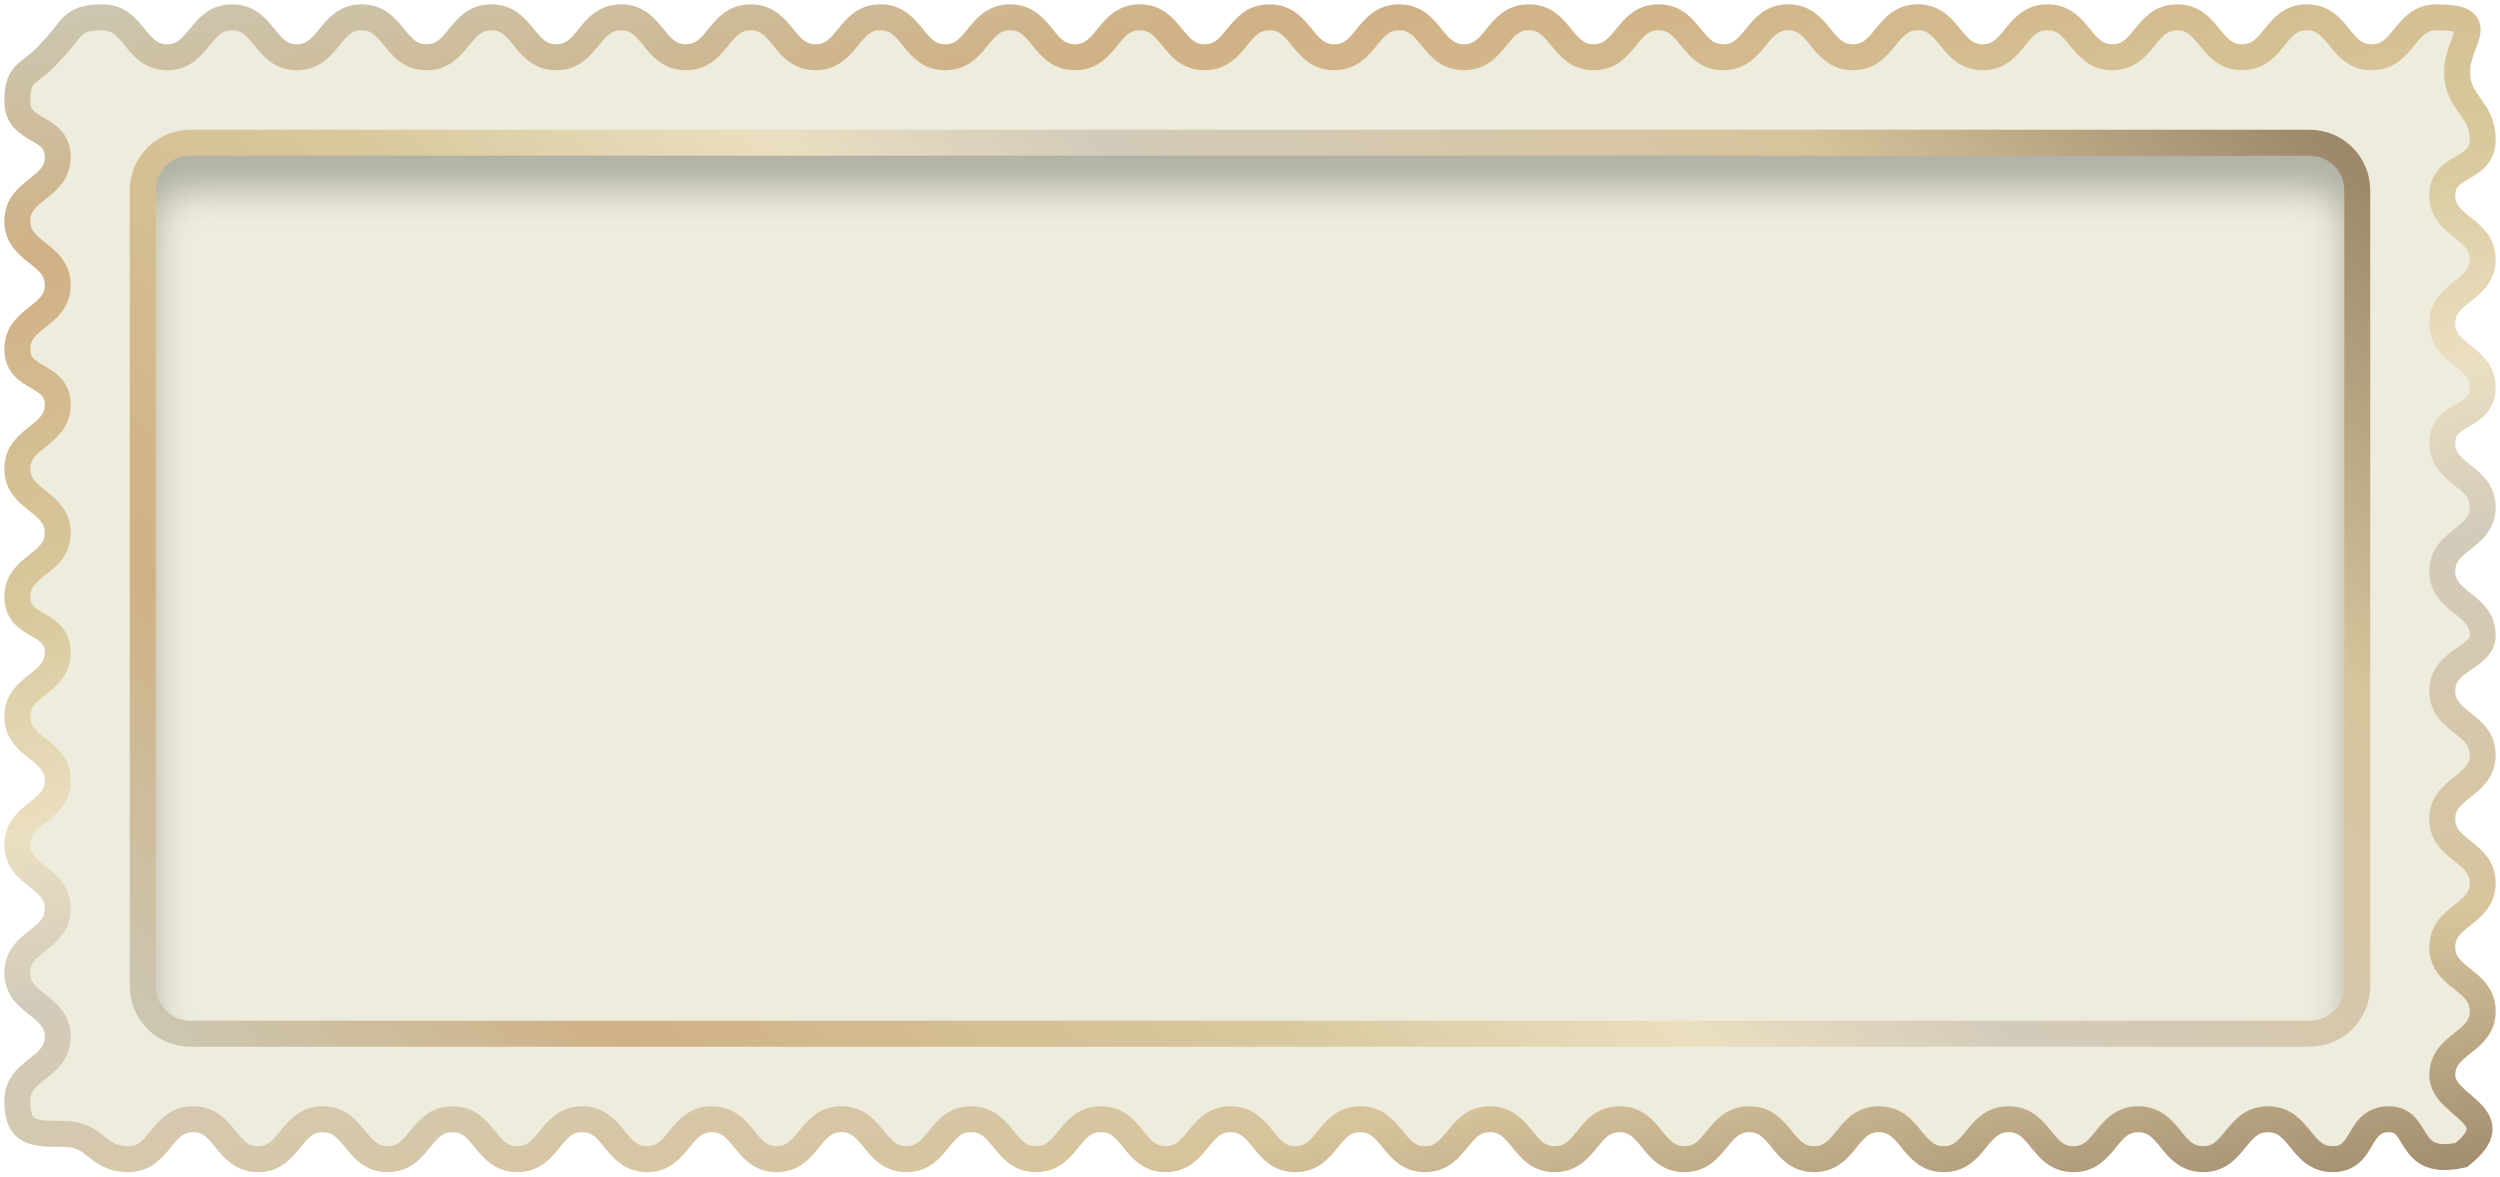
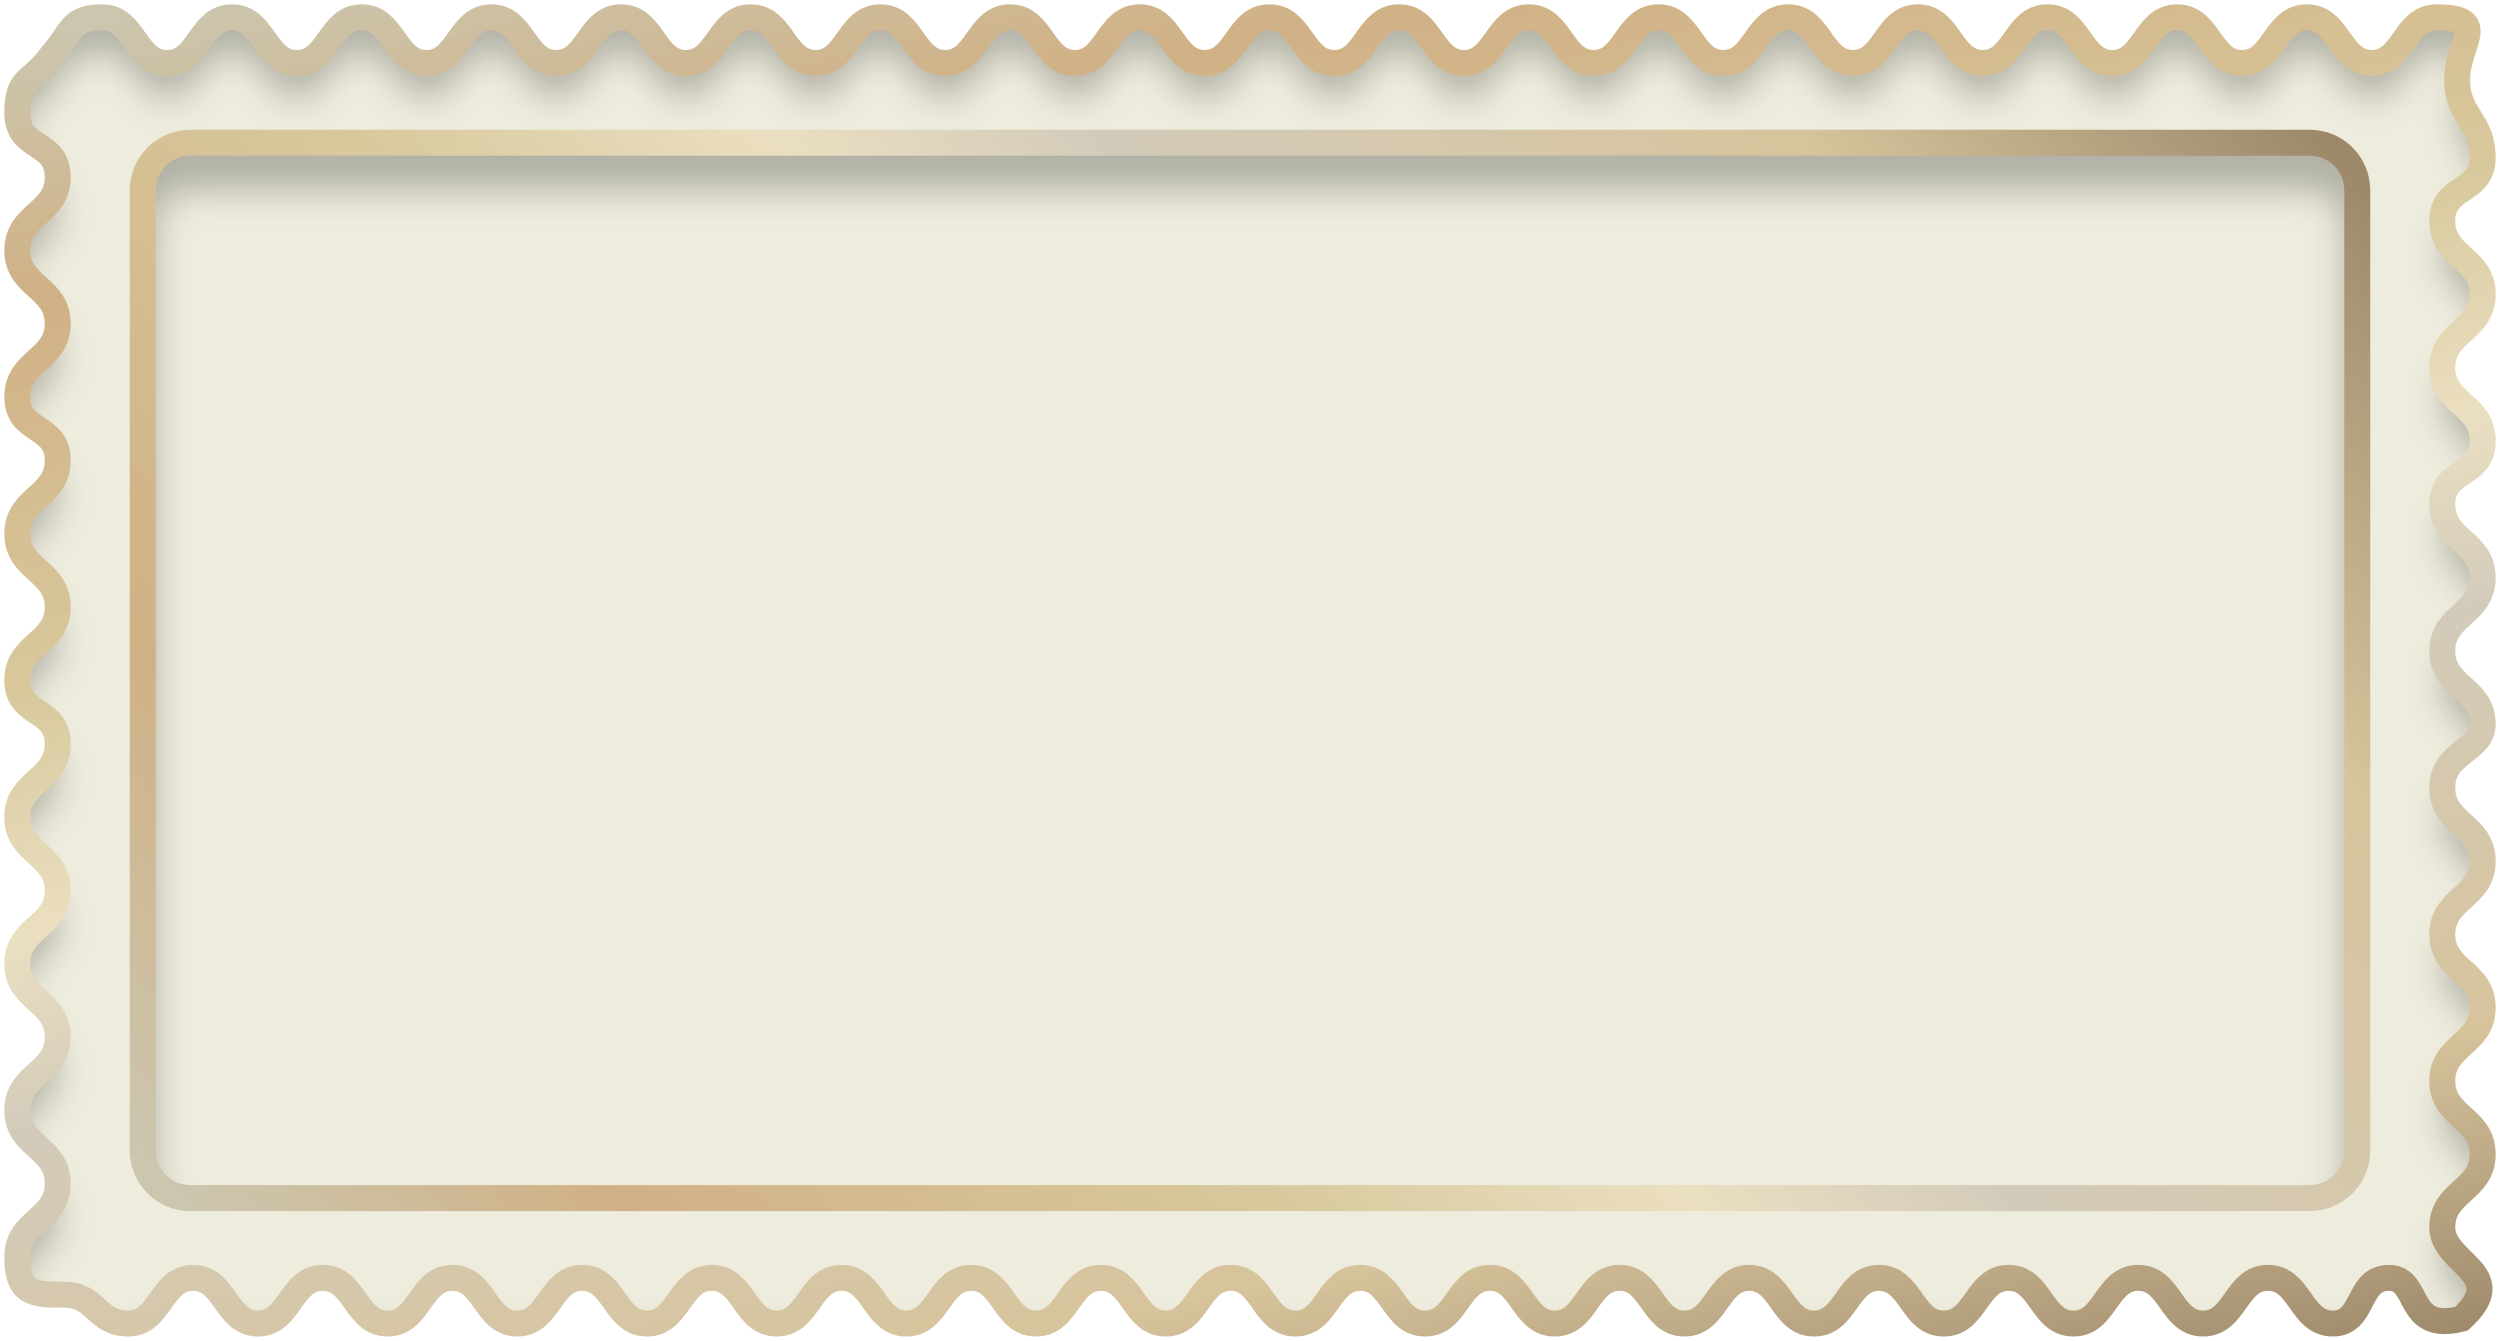
- <svg xmlns="http://www.w3.org/2000/svg" width="289" height="136" viewBox="0 0 289 136" fill="none">
-   <path fill-rule="evenodd" clip-rule="evenodd" d="M5.945 5.882C8.41 3.456 8.084 2 11.832 2C15.579 2 15.579 6.615 19.327 6.615C23.075 6.615 23.075 2 26.822 2C30.57 2 30.57 6.615 34.318 6.615C38.065 6.615 38.065 2 41.813 2C45.561 2 45.561 6.615 49.308 6.615C53.056 6.615 53.056 2 56.804 2C60.551 2 60.551 6.615 64.299 6.615C68.047 6.615 68.047 2 71.795 2C75.542 2 75.542 6.615 79.29 6.615C83.038 6.615 83.038 2 86.785 2C90.533 2 90.533 6.615 94.281 6.615C98.028 6.615 98.028 2 101.776 2C105.524 2 105.524 6.615 109.272 6.615C113.019 6.615 113.019 2 116.767 2C120.515 2 120.515 6.615 124.262 6.615C128.01 6.615 128.01 2 131.758 2C135.506 2 135.506 6.615 139.253 6.615C143.001 6.615 143.001 2 146.749 2C150.496 2 150.496 6.615 154.244 6.615C157.992 6.615 157.992 2 161.739 2C165.487 2 165.487 6.615 169.235 6.615C172.983 6.615 172.982 2 176.73 2C180.478 2 180.478 6.615 184.226 6.615C187.973 6.615 187.973 2 191.721 2C195.469 2 195.469 6.615 199.216 6.615C202.964 6.615 202.964 2 206.712 2C210.459 2 210.459 6.615 214.207 6.615C217.955 6.615 217.955 2 221.703 2C225.45 2 225.45 6.615 229.198 6.615C232.946 6.615 232.946 2 236.693 2C240.441 2 240.441 6.615 244.189 6.615C247.936 6.615 247.936 2 251.684 2C255.432 2 255.432 6.615 259.18 6.615C262.927 6.615 262.927 2 266.675 2C270.423 2 270.423 6.615 274.17 6.615C277.918 6.615 277.918 2 281.666 2C287.986 2 284.042 4.607 284.042 8.309C284.042 12.01 287 12.451 287 16.152C287 19.854 282.328 18.884 282.328 22.585C282.328 26.287 287 26.287 287 29.988C287 33.69 282.328 33.69 282.328 37.392C282.328 41.093 287 41.093 287 44.795C287 48.496 282.328 47.526 282.328 51.228C282.328 54.929 287 54.929 287 58.631C287 62.332 282.328 62.332 282.328 66.034C282.328 69.736 287 69.736 287 73.437C287 76.168 282.328 76.168 282.328 79.87C282.328 83.572 287 83.572 287 87.273C287 90.975 282.328 90.975 282.328 94.676C282.328 98.378 287 98.378 287 102.08C287 105.781 282.328 105.781 282.328 109.483C282.328 113.185 287 113.185 287 116.886C287 120.588 282.328 120.588 282.328 124.289C282.328 127.991 290.322 128.9 284.535 133.515C277.995 134.971 279.9 129.385 276.152 129.385C272.405 129.385 273.421 134 269.673 134C265.925 134 265.925 129.385 262.178 129.385C258.43 129.385 258.43 134 254.682 134C250.935 134 250.935 129.385 247.187 129.385C243.439 129.385 243.439 134 239.692 134C235.944 134 235.944 129.385 232.196 129.385C228.448 129.385 228.448 134 224.701 134C220.953 134 220.953 129.385 217.205 129.385C213.458 129.385 213.458 134 209.71 134C205.962 134 205.962 129.385 202.215 129.385C198.467 129.385 198.467 134 194.719 134C190.971 134 190.971 129.385 187.224 129.385C183.476 129.385 183.476 134 179.728 134C175.981 134 175.981 129.385 172.233 129.385C168.485 129.385 168.485 134 164.738 134C160.99 134 160.99 129.385 157.242 129.385C153.494 129.385 153.494 134 149.747 134C145.999 134 145.999 129.385 142.251 129.385C138.504 129.385 138.504 134 134.756 134C131.008 134 131.008 129.385 127.261 129.385C123.513 129.385 123.513 134 119.765 134C116.017 134 116.017 129.385 112.27 129.385C108.522 129.385 108.522 134 104.774 134C101.027 134 101.027 129.385 97.279 129.385C93.531 129.385 93.531 134 89.784 134C86.036 134 86.036 129.385 82.288 129.385C78.54 129.385 78.54 134 74.793 134C71.045 134 71.045 129.385 67.297 129.385C63.55 129.385 63.55 134 59.802 134C56.054 134 56.054 129.385 52.307 129.385C48.559 129.385 48.559 134 44.811 134C41.063 134 41.063 129.385 37.316 129.385C33.568 129.385 33.568 134 29.82 134C26.073 134 26.073 129.385 22.325 129.385C18.577 129.385 18.577 134 14.83 134C11.082 134 11.172 131.088 7.424 131.088C3.676 131.088 2 130.952 2 127.251C2 123.549 6.672 123.549 6.672 119.847C6.672 116.146 2 116.146 2 112.444C2 108.743 6.672 108.743 6.672 105.041C6.672 101.339 2 101.339 2 97.638C2 93.936 6.672 93.936 6.672 90.234C6.672 86.533 2 86.533 2 82.831C2 79.13 6.672 79.13 6.672 75.428C6.672 71.726 2 72.697 2 68.995C2 65.294 6.672 65.294 6.672 61.592C6.672 57.891 2 57.891 2 54.189C2 50.487 6.672 50.487 6.672 46.786C6.672 43.084 2 44.055 2 40.353C2 36.651 6.672 36.651 6.672 32.95C6.672 29.248 2 29.248 2 25.547C2 21.845 6.672 21.845 6.672 18.143C6.672 14.442 2 15.412 2 11.711C2 8.009 3.479 8.794 5.945 5.882Z" fill="#EDECDD" stroke="url(#paint0_linear_4140_2623)" stroke-width="3" />
+ <svg xmlns="http://www.w3.org/2000/svg" width="289" height="155" viewBox="0 0 289 155" fill="none">
  <g filter="url(#filter0_i_4140_2623)">
-     <rect x="18" y="118" width="100" height="253" rx="4" transform="rotate(-90 18 118)" fill="#EDECDD" />
+     <path fill-rule="evenodd" clip-rule="evenodd" d="M5.945 6.441C8.41 3.665 8.084 2 11.832 2C15.579 2 15.579 7.279 19.327 7.279C23.075 7.279 23.075 2 26.822 2C30.57 2 30.57 7.279 34.318 7.279C38.065 7.279 38.065 2 41.813 2C45.561 2 45.561 7.279 49.308 7.279C53.056 7.279 53.056 2 56.804 2C60.551 2 60.551 7.279 64.299 7.279C68.047 7.279 68.047 2 71.795 2C75.542 2 75.542 7.279 79.29 7.279C83.038 7.279 83.038 2 86.785 2C90.533 2 90.533 7.279 94.281 7.279C98.028 7.279 98.028 2 101.776 2C105.524 2 105.524 7.279 109.272 7.279C113.019 7.279 113.019 2 116.767 2C120.515 2 120.515 7.279 124.262 7.279C128.01 7.279 128.01 2 131.758 2C135.506 2 135.506 7.279 139.253 7.279C143.001 7.279 143.001 2 146.749 2C150.496 2 150.496 7.279 154.244 7.279C157.992 7.279 157.992 2 161.739 2C165.487 2 165.487 7.279 169.235 7.279C172.983 7.279 172.982 2 176.73 2C180.478 2 180.478 7.279 184.226 7.279C187.973 7.279 187.973 2 191.721 2C195.469 2 195.469 7.279 199.216 7.279C202.964 7.279 202.964 2 206.712 2C210.459 2 210.459 7.279 214.207 7.279C217.955 7.279 217.955 2 221.703 2C225.45 2 225.45 7.279 229.198 7.279C232.946 7.279 232.946 2 236.693 2C240.441 2 240.441 7.279 244.189 7.279C247.936 7.279 247.936 2 251.684 2C255.432 2 255.432 7.279 259.18 7.279C262.927 7.279 262.927 2 266.675 2C270.423 2 270.423 7.279 274.17 7.279C277.918 7.279 277.918 2 281.666 2C287.986 2 284.042 4.982 284.042 9.217C284.042 13.451 287 13.955 287 18.19C287 22.424 282.328 21.314 282.328 25.548C282.328 29.783 287 29.783 287 34.017C287 38.252 282.328 38.252 282.328 42.486C282.328 46.72 287 46.72 287 50.955C287 55.189 282.328 54.079 282.328 58.313C282.328 62.548 287 62.548 287 66.782C287 71.017 282.328 71.017 282.328 75.251C282.328 79.486 287 79.486 287 83.72C287 86.844 282.328 86.844 282.328 91.079C282.328 95.313 287 95.313 287 99.547C287 103.782 282.328 103.782 282.328 108.016C282.328 112.251 287 112.251 287 116.485C287 120.72 282.328 120.72 282.328 124.954C282.328 129.188 287 129.188 287 133.423C287 137.657 282.328 137.657 282.328 141.892C282.328 146.126 290.322 147.166 284.535 152.445C277.995 154.11 279.9 147.721 276.152 147.721C272.405 147.721 273.421 153 269.673 153C265.925 153 265.925 147.721 262.178 147.721C258.43 147.721 258.43 153 254.682 153C250.935 153 250.935 147.721 247.187 147.721C243.439 147.721 243.439 153 239.692 153C235.944 153 235.944 147.721 232.196 147.721C228.448 147.721 228.448 153 224.701 153C220.953 153 220.953 147.721 217.205 147.721C213.458 147.721 213.458 153 209.71 153C205.962 153 205.962 147.721 202.215 147.721C198.467 147.721 198.467 153 194.719 153C190.971 153 190.971 147.721 187.224 147.721C183.476 147.721 183.476 153 179.728 153C175.981 153 175.981 147.721 172.233 147.721C168.485 147.721 168.485 153 164.738 153C160.99 153 160.99 147.721 157.242 147.721C153.494 147.721 153.494 153 149.747 153C145.999 153 145.999 147.721 142.251 147.721C138.504 147.721 138.504 153 134.756 153C131.008 153 131.008 147.721 127.261 147.721C123.513 147.721 123.513 153 119.765 153C116.017 153 116.017 147.721 112.27 147.721C108.522 147.721 108.522 153 104.774 153C101.027 153 101.027 147.721 97.279 147.721C93.531 147.721 93.531 153 89.784 153C86.036 153 86.036 147.721 82.288 147.721C78.54 147.721 78.54 153 74.793 153C71.045 153 71.045 147.721 67.297 147.721C63.55 147.721 63.55 153 59.802 153C56.054 153 56.054 147.721 52.307 147.721C48.559 147.721 48.559 153 44.811 153C41.063 153 41.063 147.721 37.316 147.721C33.568 147.721 33.568 153 29.82 153C26.073 153 26.073 147.721 22.325 147.721C18.577 147.721 18.577 153 14.83 153C11.082 153 11.172 149.669 7.424 149.669C3.676 149.669 2 149.514 2 145.279C2 141.045 6.672 141.045 6.672 136.81C6.672 132.576 2 132.576 2 128.341C2 124.107 6.672 124.107 6.672 119.873C6.672 115.638 2 115.638 2 111.404C2 107.169 6.672 107.169 6.672 102.935C6.672 98.701 2 98.701 2 94.466C2 90.232 6.672 90.232 6.672 85.997C6.672 81.763 2 82.873 2 78.639C2 74.404 6.672 74.404 6.672 70.17C6.672 65.935 2 65.935 2 61.701C2 57.467 6.672 57.467 6.672 53.232C6.672 48.998 2 50.108 2 45.873C2 41.639 6.672 41.639 6.672 37.405C6.672 33.17 2 33.17 2 28.936C2 24.701 6.672 24.701 6.672 20.467C6.672 16.233 2 17.343 2 13.108C2 8.874 3.479 9.772 5.945 6.441Z" fill="#EDECDD" />
  </g>
-   <rect x="16.5" y="119.5" width="103" height="256" rx="5.5" transform="rotate(-90 16.5 119.5)" stroke="url(#paint1_linear_4140_2623)" stroke-width="3" />
+   <path fill-rule="evenodd" clip-rule="evenodd" d="M5.945 6.441C8.41 3.665 8.084 2 11.832 2C15.579 2 15.579 7.279 19.327 7.279C23.075 7.279 23.075 2 26.822 2C30.57 2 30.57 7.279 34.318 7.279C38.065 7.279 38.065 2 41.813 2C45.561 2 45.561 7.279 49.308 7.279C53.056 7.279 53.056 2 56.804 2C60.551 2 60.551 7.279 64.299 7.279C68.047 7.279 68.047 2 71.795 2C75.542 2 75.542 7.279 79.29 7.279C83.038 7.279 83.038 2 86.785 2C90.533 2 90.533 7.279 94.281 7.279C98.028 7.279 98.028 2 101.776 2C105.524 2 105.524 7.279 109.272 7.279C113.019 7.279 113.019 2 116.767 2C120.515 2 120.515 7.279 124.262 7.279C128.01 7.279 128.01 2 131.758 2C135.506 2 135.506 7.279 139.253 7.279C143.001 7.279 143.001 2 146.749 2C150.496 2 150.496 7.279 154.244 7.279C157.992 7.279 157.992 2 161.739 2C165.487 2 165.487 7.279 169.235 7.279C172.983 7.279 172.982 2 176.73 2C180.478 2 180.478 7.279 184.226 7.279C187.973 7.279 187.973 2 191.721 2C195.469 2 195.469 7.279 199.216 7.279C202.964 7.279 202.964 2 206.712 2C210.459 2 210.459 7.279 214.207 7.279C217.955 7.279 217.955 2 221.703 2C225.45 2 225.45 7.279 229.198 7.279C232.946 7.279 232.946 2 236.693 2C240.441 2 240.441 7.279 244.189 7.279C247.936 7.279 247.936 2 251.684 2C255.432 2 255.432 7.279 259.18 7.279C262.927 7.279 262.927 2 266.675 2C270.423 2 270.423 7.279 274.17 7.279C277.918 7.279 277.918 2 281.666 2C287.986 2 284.042 4.982 284.042 9.217C284.042 13.451 287 13.955 287 18.19C287 22.424 282.328 21.314 282.328 25.548C282.328 29.783 287 29.783 287 34.017C287 38.252 282.328 38.252 282.328 42.486C282.328 46.72 287 46.72 287 50.955C287 55.189 282.328 54.079 282.328 58.313C282.328 62.548 287 62.548 287 66.782C287 71.017 282.328 71.017 282.328 75.251C282.328 79.486 287 79.486 287 83.72C287 86.844 282.328 86.844 282.328 91.079C282.328 95.313 287 95.313 287 99.547C287 103.782 282.328 103.782 282.328 108.016C282.328 112.251 287 112.251 287 116.485C287 120.72 282.328 120.72 282.328 124.954C282.328 129.188 287 129.188 287 133.423C287 137.657 282.328 137.657 282.328 141.892C282.328 146.126 290.322 147.166 284.535 152.445C277.995 154.11 279.9 147.721 276.152 147.721C272.405 147.721 273.421 153 269.673 153C265.925 153 265.925 147.721 262.178 147.721C258.43 147.721 258.43 153 254.682 153C250.935 153 250.935 147.721 247.187 147.721C243.439 147.721 243.439 153 239.692 153C235.944 153 235.944 147.721 232.196 147.721C228.448 147.721 228.448 153 224.701 153C220.953 153 220.953 147.721 217.205 147.721C213.458 147.721 213.458 153 209.71 153C205.962 153 205.962 147.721 202.215 147.721C198.467 147.721 198.467 153 194.719 153C190.971 153 190.971 147.721 187.224 147.721C183.476 147.721 183.476 153 179.728 153C175.981 153 175.981 147.721 172.233 147.721C168.485 147.721 168.485 153 164.738 153C160.99 153 160.99 147.721 157.242 147.721C153.494 147.721 153.494 153 149.747 153C145.999 153 145.999 147.721 142.251 147.721C138.504 147.721 138.504 153 134.756 153C131.008 153 131.008 147.721 127.261 147.721C123.513 147.721 123.513 153 119.765 153C116.017 153 116.017 147.721 112.27 147.721C108.522 147.721 108.522 153 104.774 153C101.027 153 101.027 147.721 97.279 147.721C93.531 147.721 93.531 153 89.784 153C86.036 153 86.036 147.721 82.288 147.721C78.54 147.721 78.54 153 74.793 153C71.045 153 71.045 147.721 67.297 147.721C63.55 147.721 63.55 153 59.802 153C56.054 153 56.054 147.721 52.307 147.721C48.559 147.721 48.559 153 44.811 153C41.063 153 41.063 147.721 37.316 147.721C33.568 147.721 33.568 153 29.82 153C26.073 153 26.073 147.721 22.325 147.721C18.577 147.721 18.577 153 14.83 153C11.082 153 11.172 149.669 7.424 149.669C3.676 149.669 2 149.514 2 145.279C2 141.045 6.672 141.045 6.672 136.81C6.672 132.576 2 132.576 2 128.341C2 124.107 6.672 124.107 6.672 119.873C6.672 115.638 2 115.638 2 111.404C2 107.169 6.672 107.169 6.672 102.935C6.672 98.701 2 98.701 2 94.466C2 90.232 6.672 90.232 6.672 85.997C6.672 81.763 2 82.873 2 78.639C2 74.404 6.672 74.404 6.672 70.17C6.672 65.935 2 65.935 2 61.701C2 57.467 6.672 57.467 6.672 53.232C6.672 48.998 2 50.108 2 45.873C2 41.639 6.672 41.639 6.672 37.405C6.672 33.17 2 33.17 2 28.936C2 24.701 6.672 24.701 6.672 20.467C6.672 16.233 2 17.343 2 13.108C2 8.874 3.479 9.772 5.945 6.441Z" stroke="url(#paint0_linear_4140_2623)" stroke-width="3" />
+   <g filter="url(#filter1_i_4140_2623)">
+     <rect x="18" y="137" width="119" height="253" rx="4" transform="rotate(-90 18 137)" fill="#EDECDD" />
+   </g>
+   <rect x="16.5" y="138.5" width="122" height="256" rx="5.5" transform="rotate(-90 16.5 138.5)" stroke="url(#paint1_linear_4140_2623)" stroke-width="3" />
  <defs>
-     <filter id="filter0_i_4140_2623" x="15" y="15" width="259" height="110" filterUnits="userSpaceOnUse" color-interpolation-filters="sRGB">
+     <filter id="filter0_i_4140_2623" x="0.5" y="0.5" width="288" height="158" filterUnits="userSpaceOnUse" color-interpolation-filters="sRGB">
      <feFlood flood-opacity="0" result="BackgroundImageFix" />
      <feBlend mode="normal" in="SourceGraphic" in2="BackgroundImageFix" result="shape" />
      <feColorMatrix in="SourceAlpha" type="matrix" values="0 0 0 0 0 0 0 0 0 0 0 0 0 0 0 0 0 0 127 0" result="hardAlpha" />
      <feOffset dy="4" />
      <feGaussianBlur stdDeviation="2" />
      <feComposite in2="hardAlpha" operator="arithmetic" k2="-1" k3="1" />
      <feColorMatrix type="matrix" values="0 0 0 0 0 0 0 0 0 0 0 0 0 0 0 0 0 0 0.25 0" />
      <feBlend mode="normal" in2="shape" result="effect1_innerShadow_4140_2623" />
    </filter>
-     <linearGradient id="paint0_linear_4140_2623" x1="12.381" y1="1.029" x2="47.374" y2="183.292" gradientUnits="userSpaceOnUse">
+     <filter id="filter1_i_4140_2623" x="15" y="15" width="259" height="129" filterUnits="userSpaceOnUse" color-interpolation-filters="sRGB">
+       <feFlood flood-opacity="0" result="BackgroundImageFix" />
+       <feBlend mode="normal" in="SourceGraphic" in2="BackgroundImageFix" result="shape" />
+       <feColorMatrix in="SourceAlpha" type="matrix" values="0 0 0 0 0 0 0 0 0 0 0 0 0 0 0 0 0 0 127 0" result="hardAlpha" />
+       <feOffset dy="4" />
+       <feGaussianBlur stdDeviation="2" />
+       <feComposite in2="hardAlpha" operator="arithmetic" k2="-1" k3="1" />
+       <feColorMatrix type="matrix" values="0 0 0 0 0 0 0 0 0 0 0 0 0 0 0 0 0 0 0.25 0" />
+       <feBlend mode="normal" in2="shape" result="effect1_innerShadow_4140_2623" />
+     </filter>
+     <linearGradient id="paint0_linear_4140_2623" x1="12.381" y1="2" x2="55.828" y2="204.181" gradientUnits="userSpaceOnUse">
      <stop stop-color="#CCC6AF" />
      <stop offset="0.144" stop-color="#D0B185" />
      <stop offset="0.361" stop-color="#D8C99D" />
      <stop offset="0.494" stop-color="#EBDFC1" />
      <stop offset="0.599" stop-color="#D3CBBA" />
      <stop offset="0.828" stop-color="#D7C49C" />
      <stop offset="1" stop-color="#9D886A" />
    </linearGradient>
-     <linearGradient id="paint1_linear_4140_2623" x1="21.642" y1="118" x2="198.782" y2="290.628" gradientUnits="userSpaceOnUse">
+     <linearGradient id="paint1_linear_4140_2623" x1="22.334" y1="137" x2="197.606" y2="340.261" gradientUnits="userSpaceOnUse">
      <stop stop-color="#CCC6AF" />
      <stop offset="0.144" stop-color="#D0B185" />
      <stop offset="0.361" stop-color="#D8C99D" />
      <stop offset="0.494" stop-color="#EBDFC1" />
      <stop offset="0.599" stop-color="#D3CBBA" />
      <stop offset="0.828" stop-color="#D7C49C" />
      <stop offset="1" stop-color="#9D886A" />
    </linearGradient>
  </defs>
</svg>
